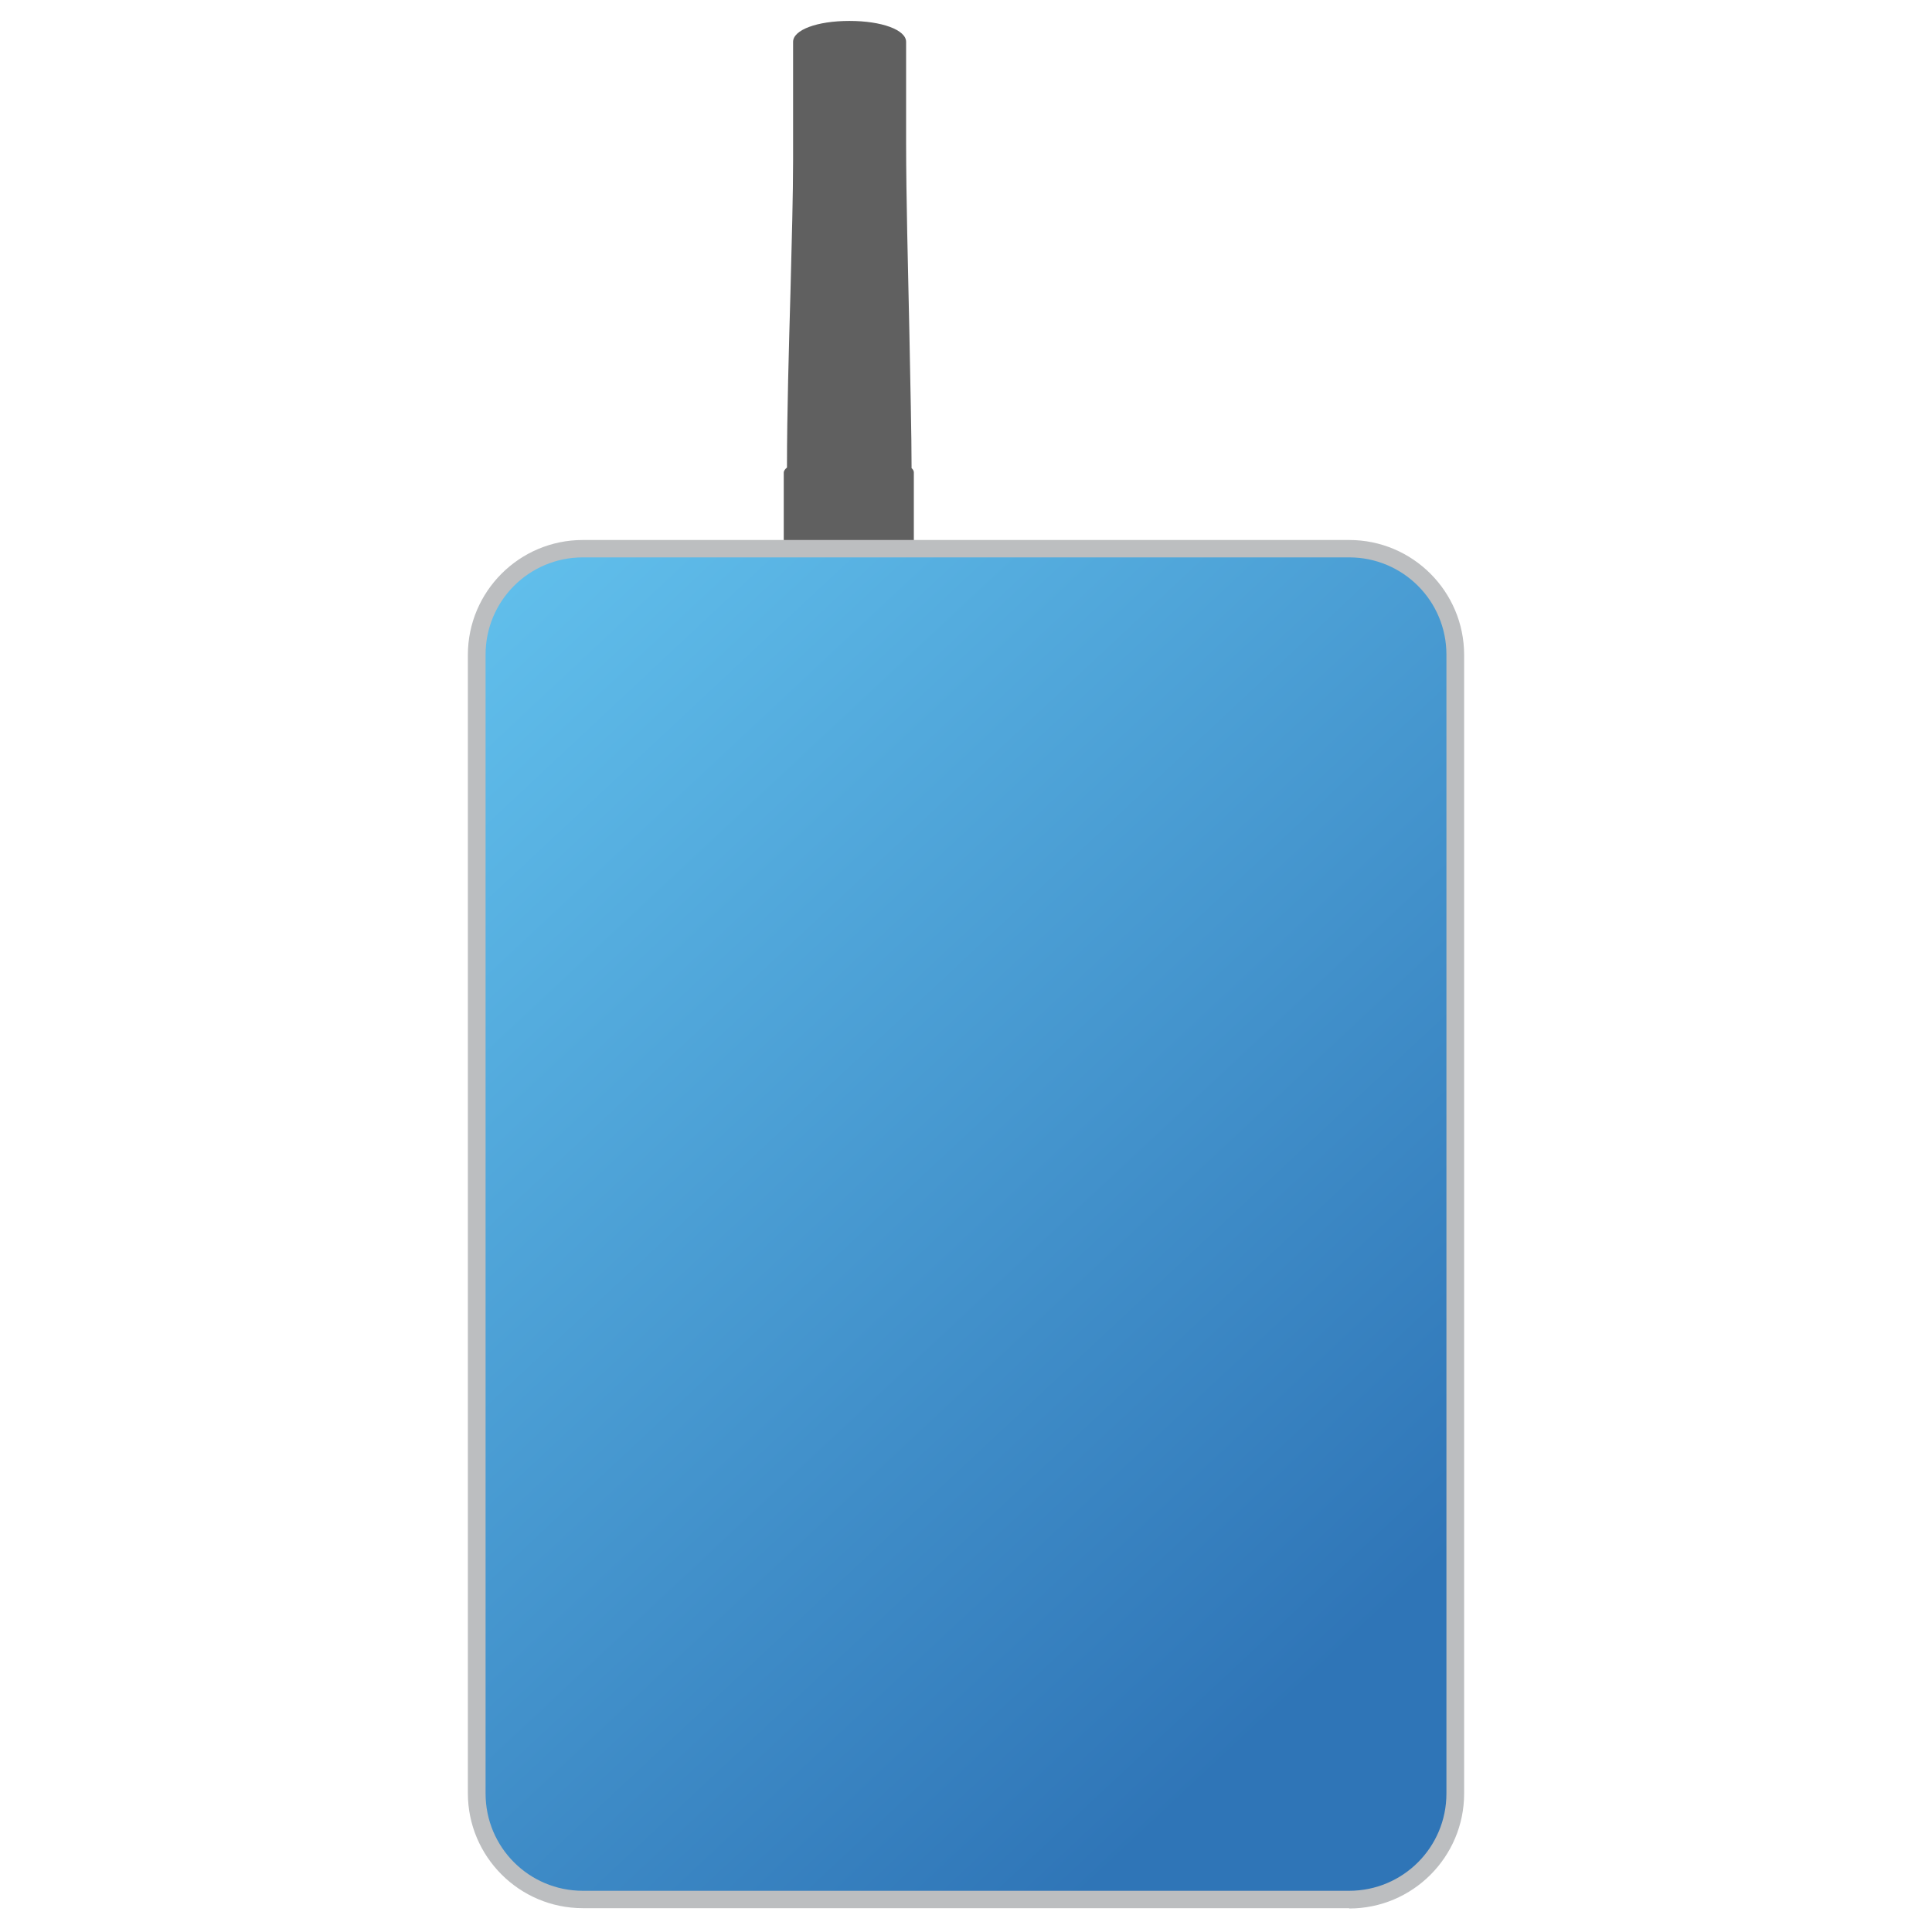
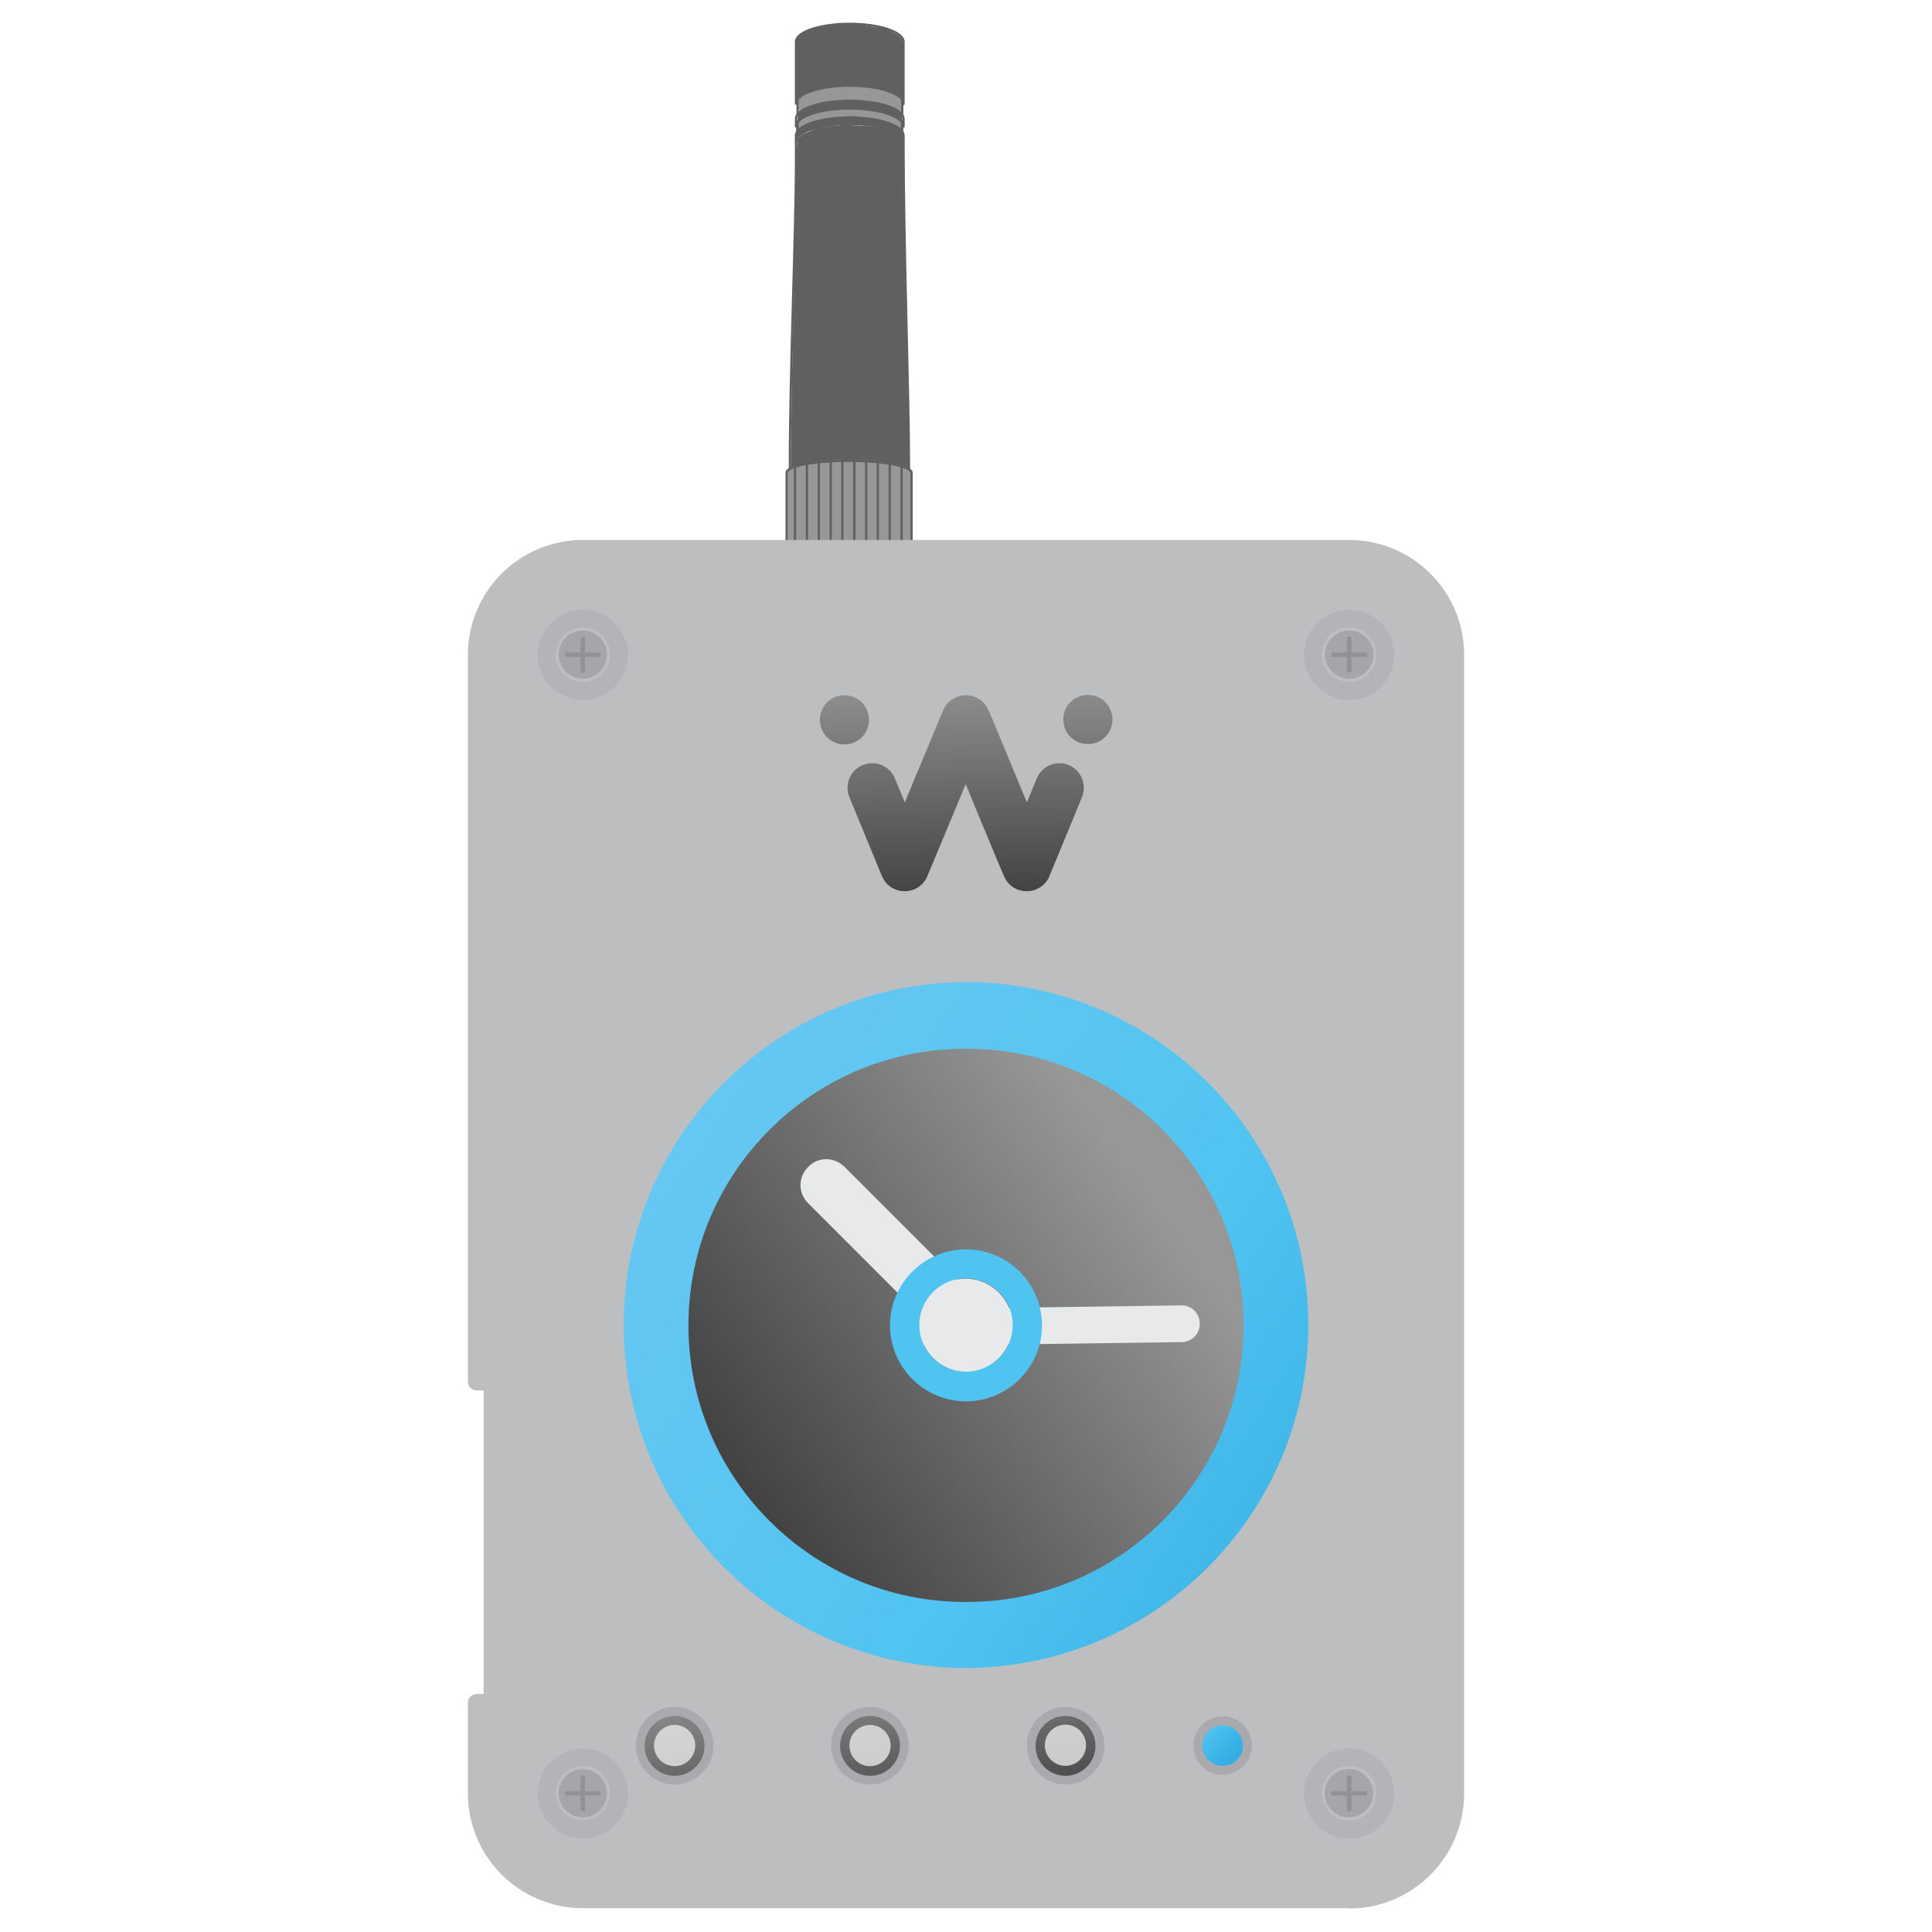
<svg xmlns="http://www.w3.org/2000/svg" id="Layer_1" version="1.1" viewBox="0 0 600 600">
  <defs>
    <style>
-       .st0 {
+       .st0, .st1 {
+         fill: none;
+       }
+ 
+       .st2 {
        fill: #6e6f72;
      }

+       .st3 {
+         fill: #e8e9eb;
+       }
+ 
+       .st4 {
+         fill: url(#linear-gradient2);
+       }
+ 
+       .st5 {
+         fill: url(#linear-gradient1);
+       }
+ 
+       .st6 {
+         fill: url(#linear-gradient3);
+       }
+ 
+       .st7 {
+         fill: url(#linear-gradient6);
+       }
+ 
+       .st8 {
+         fill: url(#linear-gradient8);
+       }
+ 
+       .st9 {
+         fill: url(#linear-gradient7);
+       }
+ 
+       .st10 {
+         fill: url(#linear-gradient5);
+       }
+ 
+       .st11 {
+         fill: url(#linear-gradient4);
+       }
+ 
+       .st12 {
+         fill: #979797;
+       }
+ 
+       .st13 {
+         fill: #bcbec0;
+       }
+ 
+       .st14 {
+         fill: url(#linear-gradient);
+       }
+ 
+       .st15 {
+         fill: #a8aaad;
+       }
+ 
+       .st16 {
+         fill: #606060;
+       }
+ 
+       .st17 {
+         fill: #4fc4f1;
+       }
+ 
+       .st18 {
+         fill: #404141;
+         isolation: isolate;
+         opacity: .2;
+       }
+ 
+       .st19 {
+         opacity: .8;
+       }
+ 
+       .st20 {
+         opacity: .5;
+       }
+ 
+       .st21 {
+         opacity: .3;
+       }
+ 
      .st1 {
-         fill: #bcbec0;
-       }
- 
-       .st2 {
-         fill: url(#linear-gradient);
-       }
- 
-       .st3 {
-         fill: #606060;
+         stroke: #606060;
+         stroke-linecap: round;
+         stroke-linejoin: round;
+         stroke-width: .7px;
      }
    </style>
-     <linearGradient id="linear-gradient" x1="96" y1="162.1" x2="421.4" y2="509.9" gradientUnits="userSpaceOnUse">
+     <linearGradient id="linear-gradient" x1="207" y1="764.4" x2="215.4" y2="826.3" gradientTransform="translate(929.5 167.5) rotate(77.5)" gradientUnits="userSpaceOnUse">
+       <stop offset="0" stop-color="#979797" />
+       <stop offset="1" stop-color="#333" />
+     </linearGradient>
+     <linearGradient id="linear-gradient1" x1="266.6" y1="756.3" x2="275" y2="818.2" gradientTransform="translate(-.2 -242.1)" gradientUnits="userSpaceOnUse">
+       <stop offset="0" stop-color="#979797" />
+       <stop offset="1" stop-color="#333" />
+     </linearGradient>
+     <linearGradient id="linear-gradient2" x1="326.4" y1="748.3" x2="334.7" y2="810.2" gradientTransform="translate(-.3 -242)" gradientUnits="userSpaceOnUse">
+       <stop offset="0" stop-color="#979797" />
+       <stop offset="1" stop-color="#333" />
+     </linearGradient>
+     <linearGradient id="linear-gradient3" x1="363.2" y1="768.3" x2="401.4" y2="804.2" gradientTransform="translate(-.3 -242)" gradientUnits="userSpaceOnUse">
      <stop offset="0" stop-color="#67c8f2" />
+       <stop offset=".3" stop-color="#51c4f1" />
+       <stop offset=".5" stop-color="#37b0e4" />
+       <stop offset=".7" stop-color="#23a0da" />
+       <stop offset=".7" stop-color="#2695d1" />
      <stop offset="1" stop-color="#2f75b7" />
    </linearGradient>
+     <linearGradient id="linear-gradient4" x1="356.5" y1="229.3" x2="208.1" y2="121.7" gradientTransform="translate(0 599.9) scale(1 -1)" gradientUnits="userSpaceOnUse">
+       <stop offset="0" stop-color="#979797" />
+       <stop offset="1" stop-color="#333" />
+     </linearGradient>
+     <linearGradient id="linear-gradient5" x1="202.1" y1="255" x2="641.2" y2="-43.9" gradientTransform="translate(0 599.9) scale(1 -1)" gradientUnits="userSpaceOnUse">
+       <stop offset="0" stop-color="#67c8f2" />
+       <stop offset=".3" stop-color="#51c4f1" />
+       <stop offset=".5" stop-color="#37b0e4" />
+       <stop offset=".7" stop-color="#23a0da" />
+       <stop offset=".7" stop-color="#2695d1" />
+       <stop offset="1" stop-color="#2f75b7" />
+     </linearGradient>
+     <linearGradient id="linear-gradient6" x1="298.7" y1="393.4" x2="301.3" y2="308.9" gradientTransform="translate(0 599.9) scale(1 -1)" gradientUnits="userSpaceOnUse">
+       <stop offset="0" stop-color="#979797" />
+       <stop offset="1" stop-color="#333" />
+     </linearGradient>
+     <linearGradient id="linear-gradient7" x1="261.8" y1="392.3" x2="264.3" y2="307.8" gradientTransform="translate(0 599.9) scale(1 -1)" gradientUnits="userSpaceOnUse">
+       <stop offset="0" stop-color="#979797" />
+       <stop offset="1" stop-color="#333" />
+     </linearGradient>
+     <linearGradient id="linear-gradient8" x1="337.3" y1="394.5" x2="339.9" y2="310" gradientTransform="translate(0 599.9) scale(1 -1)" gradientUnits="userSpaceOnUse">
+       <stop offset="0" stop-color="#979797" />
+       <stop offset="1" stop-color="#333" />
+     </linearGradient>
  </defs>
-   <path class="st3" d="M283.1,145.4c0-10.5-.4-26.2-.7-42.8-.4-19.4-1-41.3-1-58.4V13c0-3.7-7.5-6.5-17.6-6.5s-17.5,2.8-17.5,6.5v36.8c0,10.5-.4,25-.8,40.4-.5,17.8-1.1,37.9-1.1,55-.6.5-1,1-1,1.6v24.2c0,.5.4.9.9.9s.8-.3.8-.7c.6-.4,3.5-.1,6.2,0,3.3.6,7.6,1.3,12.3,1.3s9.5-.8,13-1.4c2.5-.2,4.9-.3,5.4,0,0,.4.4.7.8.7h.1c.5,0,.9-.4.9-.9v-24.2c0-.5-.3-1-.8-1.4Z" />
-   <g>
-     <path class="st0" d="M449.3,417.3c-.8,0-1.4-.6-1.4-1.4s.6-1.4,1.4-1.4c.7-.3,2.1-4.4,2.1-12.2s-1.4-11.8-2.2-12.2c-.8,0-1.3-.6-1.3-1.4s.6-1.4,1.4-1.4c4.4,0,4.9,10.4,4.9,14.9s-.3,7.1-.9,9.6c-.3,1.3-1.2,5.3-4,5.3v.2Z" />
-     <path class="st0" d="M449.3,490.4c-.8,0-1.4-.6-1.4-1.4s.6-1.4,1.4-1.4c.7-.3,2.1-4.4,2.1-12.2s-1.4-11.8-2.2-12.2c-.8,0-1.3-.6-1.3-1.4s.6-1.4,1.4-1.4c4.4,0,4.9,10.4,4.9,14.9s-.3,7.1-.9,9.6c-.3,1.3-1.2,5.3-4,5.3v.2Z" />
-     <path class="st2" d="M419,589.9h-238c-18.1,0-32.9-14.8-32.9-32.9V203.4c0-18.1,14.8-32.9,32.9-32.9h238c18.1,0,32.9,14.8,32.9,32.9v353.6c0,18.1-14.8,32.9-32.9,32.9Z" />
-     <path class="st1" d="M419,592.6h-238c-19.7,0-35.7-16-35.7-35.7V203.4c0-19.7,16-35.7,35.7-35.7h238c19.7,0,35.7,16,35.7,35.7v353.6c0,19.7-16,35.7-35.7,35.7h0ZM150.8,557c0,16.7,13.5,30.2,30.2,30.2h238c16.7,0,30.2-13.5,30.2-30.2V203.3c0-16.7-13.5-30.2-30.2-30.2h-238c-16.7,0-30.2,13.5-30.2,30.2v353.7Z" />
+   <g>
+     <line class="st0" x1="275.4" y1="136.8" x2="277" y2="137.3" />
+     <path class="st16" d="M274,138.5" />
+     <path class="st2" d="M248.6,148c-.8,0-1.4-.6-1.4-1.4,0-4.4,11.6-4.9,16-4.9s16.2.5,16.2,4.9-.6,1.4-1.4,1.4-1.4-.6-1.4-1.4c-.3-.7-5.7-2.1-13.5-2.1s-13,1.4-13.3,2.2c0,.8-.6,1.3-1.4,1.3h.2,0Z" />
+     <g>
+       <path class="st16" d="M247.8,30.5l2.5-1.7s5.1-1.5,5-1.5,4.3-.6,4.3-.6h9.5l4.8.9,3.6,1.3,2.2,1.3.9.4-.3-17.6-.2-.9-1-1.1-3.9-2.1-2.8-.4-5.2-.8h-5.8l-5.6.5-3.2.9-3,1-2.4,1.7v19.1l.5-.5h0Z" />
+       <path class="st16" d="M245.9,145l2-.6,2.8-.6,3.3-.6,2.7-.2,3-.3h9.4c0,.1,2.4.3,2.4.3l2.7.3,2.2.4,2.8.6,2.2.8.8.5v-3.3c.1,0,.2-6.3.2-6.3v-3.4c-.1,0-.3-3.2-.3-3.2v-3.8c-.1,0-.4-3.7-.4-3.7v-5.7l-.2-10.1-.5-18.4-.6-32.7v-11.7l-.8-.9-2.3-1.5-3.7-1.2-4.5-.6-6.4-.3-4.4.3-4.9.9-4,1.7-1.1.9-.7.6-.2,4.2-.6,34.8-.9,37.5-.3,25.5.4-.3h-.1Z" />
+       <polygon class="st12" points="249.6 35.9 248.5 37.3 247.2 38.8 247.2 41.5 252.4 38.9 255.2 38.3 260.4 37.8 265.2 37.5 269.5 37.7 274.8 38.9 277.7 40.1 279.3 40.8 280.6 41.2 280.6 38.6 279.3 36.4 276.2 34.8 269.1 33.3 259.9 33.2 254.7 34.1 250.3 35.3 249.6 35.9" />
+       <line class="st1" x1="247.7" y1="37.7" x2="247.7" y2="42" />
+       <line class="st1" x1="280.1" y1="37.7" x2="280.1" y2="42" />
+       <polygon class="st16" points="247.8 35.9 247.6 37.5 249 36.7 249.9 36.1 252.5 35.3 255.6 34.6 259.3 33.9 263.6 33.7 266.9 33.8 269.6 34 272.8 34.3 274.4 34.8 278.2 36.1 280 37.4 280.4 38.1 280 35.3 279 34.4 277.3 33.6 273.7 32.3 269.6 31.6 265.2 31.2 259.6 31.3 254.9 32.2 249.6 34 247.8 35.7 247.8 35.9" />
+       <polygon class="st16" points="247.8 40.9 247.8 42.4 249 41.7 249.9 41.1 252.5 40.3 255.6 39.6 259.3 38.9 263.6 38.7 266.9 38.8 269.6 39 272.8 39.3 274.4 39.8 278.2 41.1 280 42.4 280.4 43.1 280 40.3 279 39.4 277.3 38.6 273.7 37.3 269.6 36.6 265.2 36.1 259.6 36.3 254.9 37.2 249.6 39 247.8 40.7 247.8 40.9" />
+       <polygon class="st12" points="249.6 29.5 248.1 30.4 247.7 32.7 248.2 34.6 252.4 32.5 255.2 31.9 260.4 31.4 265.2 31.2 269.5 31.3 274.8 32.5 277.7 33.7 279.3 34.4 279.9 34.8 280.3 31.5 279.3 30 276.2 28.4 269.1 26.9 259.9 26.8 254.7 27.7 250.3 29 249.6 29.5" />
+       <path class="st12" d="M283.3,171c0-2.1-8.9,1.5-19.6,1.5s-19.1-3.6-19.1-1.5v-24.2c0-2.1,8.7-3.7,19.4-3.7s19.4,1.7,19.4,3.7v24.2h0Z" />
+       <path class="st1" d="M283,171c0-2.1-8.9,0-19.6,0s-19.1-2.1-19.1,0v-24.2c0-2.1,8.7-3.7,19.4-3.7s19.4,1.7,19.4,3.7v24.2h0Z" />
+       <path class="st1" d="M245.5,145.7" />
+       <path class="st1" d="M245.5,169.6" />
+       <line class="st1" x1="246.9" y1="168.9" x2="246.9" y2="145.1" />
+       <path class="st1" d="M248.8,144.6" />
+       <path class="st1" d="M248.8,168.9" />
+       <line class="st1" x1="250.6" y1="168.9" x2="250.6" y2="144.1" />
+       <line class="st1" x1="254.3" y1="168.9" x2="254.3" y2="143.3" />
+       <line class="st1" x1="258" y1="168.9" x2="258" y2="143.3" />
+       <line class="st1" x1="261.6" y1="168.9" x2="261.6" y2="143.3" />
+       <line class="st1" x1="265.3" y1="168.9" x2="265.3" y2="143.3" />
+       <line class="st1" x1="269" y1="168.9" x2="269" y2="143.3" />
+       <line class="st1" x1="272.6" y1="168.9" x2="272.6" y2="143.3" />
+       <line class="st1" x1="276.3" y1="168.9" x2="276.3" y2="144.2" />
+       <line class="st1" x1="280" y1="168.9" x2="280" y2="145.1" />
+       <path class="st1" d="M247.2,45.2v-3.1c0-3.1,7.5-5.6,16.7-5.6s16.7,2.5,16.7,5.6v2c0-3.1-7.5-5.6-16.7-5.6s-16.7,2.5-16.7,5.6v5.7c0,22.9-1.9,64-1.9,95.8" />
+       <path class="st1" d="M282.3,145.6c0-22.9-1.7-69.8-1.7-101.5" />
+       <path class="st1" d="M280.6,39.3c0-3.1-7.5-5.6-16.7-5.6s-16.7,2.5-16.7,5.6v-2.4c0-3.1,7.5-5.6,16.7-5.6s16.7,2.5,16.7,5.6v2.4Z" />
+       <path class="st1" d="M280.6,32.2c0-3.1-7.5-5.6-16.7-5.6s-16.7,2.5-16.7,5.6V13c0-3.1,7.5-5.6,16.7-5.6s16.7,2.5,16.7,5.6v19.3h0Z" />
+       <line class="st1" x1="247.7" y1="31.1" x2="247.7" y2="35.4" />
+       <line class="st1" x1="280.2" y1="35.3" x2="280.2" y2="31" />
+     </g>
+   </g>
+   <g>
+     <path class="st2" d="M449.3,417.3c-.8,0-1.4-.6-1.4-1.4s.6-1.4,1.4-1.4c.7-.3,2.1-4.4,2.1-12.2s-1.4-11.8-2.2-12.2c-.8,0-1.3-.6-1.3-1.4s.6-1.4,1.4-1.4c4.4,0,4.9,10.4,4.9,14.9s-.3,7.1-.9,9.6c-.3,1.3-1.2,5.3-4,5.3v.2Z" />
+     <path class="st2" d="M449.3,490.4c-.8,0-1.4-.6-1.4-1.4s.6-1.4,1.4-1.4c.7-.3,2.1-4.4,2.1-12.2s-1.4-11.8-2.2-12.2c-.8,0-1.3-.6-1.3-1.4s.6-1.4,1.4-1.4c4.4,0,4.9,10.4,4.9,14.9s-.3,7.1-.9,9.6c-.3,1.3-1.2,5.3-4,5.3v.2Z" />
+     <path class="st13" d="M419,589.9h-238c-18.1,0-32.9-14.8-32.9-32.9v-28.1h4.9v-99.8h-4.9v-225.7c0-18.1,14.8-32.9,32.9-32.9h238c18.1,0,32.9,14.8,32.9,32.9v353.6c0,18.1-14.8,32.9-32.9,32.9Z" />
+     <path class="st13" d="M419,592.6h-238c-19.7,0-35.7-16-35.7-35.7v-28.1c0-1.5,1.2-2.7,2.7-2.7h2.2v-94.3h-2.2c-1.5,0-2.7-1.2-2.7-2.7v-225.7c0-19.7,16-35.7,35.7-35.7h238c19.7,0,35.7,16,35.7,35.7v353.6c0,19.7-16,35.7-35.7,35.7h0ZM150.8,531.6v25.4c0,16.7,13.5,30.2,30.2,30.2h238c16.7,0,30.2-13.5,30.2-30.2V203.3c0-16.7-13.5-30.2-30.2-30.2h-238c-16.7,0-30.2,13.5-30.2,30.2v223h2.2c1.5,0,2.7,1.2,2.7,2.7v99.8c0,1.5-1.2,2.7-2.7,2.7h-2.2Z" />
+     <g>
+       <circle class="st14" cx="209.5" cy="542" r="10.7" transform="translate(-365 629.2) rotate(-77.5)" />
+       <path class="st15" d="M209.5,554.2c-6.6,0-12-5.4-12-12.1s5.4-12,12-12,12.1,5.4,12.1,12-5.4,12.1-12.1,12.1ZM209.5,532.9c-5.1,0-9.3,4.2-9.3,9.3s4.2,9.3,9.3,9.3,9.3-4.2,9.3-9.3-4.2-9.3-9.3-9.3Z" />
+     </g>
+     <g>
+       <circle class="st5" cx="270.2" cy="542" r="10.7" />
+       <path class="st15" d="M270.2,554.2c-6.6,0-12.1-5.4-12.1-12.1s5.4-12,12.1-12,12,5.4,12,12-5.4,12.1-12,12.1ZM270.2,532.9c-5.1,0-9.3,4.2-9.3,9.3s4.2,9.3,9.3,9.3,9.3-4.2,9.3-9.3-4.2-9.3-9.3-9.3Z" />
+     </g>
+     <g>
+       <circle class="st4" cx="330.9" cy="542" r="10.7" />
+       <path class="st15" d="M330.9,554.2c-6.6,0-12-5.4-12-12.1s5.4-12,12-12,12.1,5.4,12.1,12-5.4,12.1-12.1,12.1ZM330.9,532.9c-5.1,0-9.3,4.2-9.3,9.3s4.2,9.3,9.3,9.3,9.3-4.2,9.3-9.3-4.2-9.3-9.3-9.3Z" />
+     </g>
+     <g>
+       <circle class="st6" cx="379.6" cy="542" r="7.7" />
+       <path class="st15" d="M379.7,551.2c-5,0-9.1-4.1-9.1-9.1s4.1-9.1,9.1-9.1,9.1,4.1,9.1,9.1-4.1,9.1-9.1,9.1ZM379.7,535.8c-3.5,0-6.3,2.8-6.3,6.3s2.8,6.3,6.3,6.3,6.3-2.8,6.3-6.3-2.8-6.3-6.3-6.3Z" />
+     </g>
+     <g class="st19">
+       <circle class="st3" cx="209.5" cy="542.1" r="6.4" transform="translate(-362.6 644.3) rotate(-79)" />
+     </g>
+     <g class="st19">
+       <circle class="st3" cx="270.2" cy="542.1" r="6.4" transform="translate(-313.5 703.9) rotate(-79)" />
+     </g>
+     <g class="st19">
+       <circle class="st3" cx="330.9" cy="542" r="6.4" transform="translate(-264.3 763.4) rotate(-79)" />
+     </g>
+     <g>
+       <g class="st20">
+         <path class="st15" d="M181,217.4c-7.7,0-14-6.3-14-14s6.3-14,14-14,14,6.3,14,14-6.3,14-14,14ZM181,194.8c-4.7,0-8.5,3.8-8.5,8.5s3.8,8.5,8.5,8.5,8.5-3.8,8.5-8.5-3.8-8.5-8.5-8.5Z" />
+       </g>
+       <g class="st21">
+         <circle class="st2" cx="181" cy="203.3" r="7.5" />
+       </g>
+       <polygon class="st18" points="186.5 202.6 181.7 202.6 181.7 197.8 180.3 197.8 180.3 202.6 175.5 202.6 175.5 204 180.3 204 180.3 208.9 181.7 208.9 181.7 204 186.5 204 186.5 202.6" />
+     </g>
+   </g>
+   <g>
+     <g class="st20">
+       <path class="st15" d="M419,217.4c-7.7,0-14-6.3-14-14s6.3-14,14-14,14,6.3,14,14-6.3,14-14,14ZM419,194.8c-4.7,0-8.5,3.8-8.5,8.5s3.8,8.5,8.5,8.5,8.5-3.8,8.5-8.5-3.8-8.5-8.5-8.5Z" />
+     </g>
+     <g class="st21">
+       <circle class="st2" cx="419" cy="203.3" r="7.5" />
+     </g>
+     <polygon class="st18" points="424.5 202.6 419.7 202.6 419.7 197.8 418.3 197.8 418.3 202.6 413.5 202.6 413.5 204 418.3 204 418.3 208.8 419.7 208.8 419.7 204 424.5 204 424.5 202.6" />
+   </g>
+   <g>
+     <g class="st20">
+       <path class="st15" d="M419,571c-7.7,0-14-6.3-14-14s6.3-14,14-14,14,6.3,14,14-6.3,14-14,14ZM419,548.4c-4.7,0-8.5,3.8-8.5,8.5s3.8,8.5,8.5,8.5,8.5-3.8,8.5-8.5-3.8-8.5-8.5-8.5Z" />
+     </g>
+     <g class="st21">
+       <circle class="st2" cx="418.9" cy="556.9" r="7.5" />
+     </g>
+     <polygon class="st18" points="424.5 556.3 419.7 556.3 419.7 551.4 418.3 551.4 418.3 556.3 413.5 556.3 413.5 557.6 418.3 557.6 418.3 562.5 419.7 562.5 419.7 557.6 424.5 557.6 424.5 556.3" />
+   </g>
+   <g>
+     <g class="st20">
+       <path class="st15" d="M181,571c-7.7,0-14-6.3-14-14s6.3-14,14-14,14,6.3,14,14-6.3,14-14,14ZM181,548.4c-4.7,0-8.5,3.8-8.5,8.5s3.8,8.5,8.5,8.5,8.5-3.8,8.5-8.5-3.8-8.5-8.5-8.5Z" />
+     </g>
+     <g class="st21">
+       <circle class="st2" cx="181" cy="556.9" r="7.5" />
+     </g>
+     <polygon class="st18" points="186.5 556.3 181.7 556.3 181.7 551.4 180.3 551.4 180.3 556.3 175.5 556.3 175.5 557.6 180.3 557.6 180.3 562.5 181.7 562.5 181.7 557.6 186.5 557.6 186.5 556.3" />
+   </g>
+   <g>
+     <path class="st11" d="M300,500.6c48.9,0,88.9-40.1,88.9-89s-40-88.9-88.9-89c-48.9,0-88.9,40.1-88.9,89s40,88.9,88.9,89Z" />
+     <path class="st10" d="M300,305c-58.7.2-106.3,47.8-106.3,106.5s47.6,106.4,106.3,106.5c58.7-.2,106.3-47.8,106.3-106.5s-47.5-106.4-106.3-106.5ZM300.3,497.5h-.6c-47.4,0-85.9-38.5-85.9-85.9s38.5-85.9,85.9-85.9.2,0,.3,0h.3c47.5,0,85.9,38.5,85.9,85.9s-38.5,85.9-85.9,85.9Z" />
+     <path class="st3" d="M262.3,362.4l35.3,35.3c3.2,3.2,3.2,8.1,0,11.3-3.2,3.2-8.1,3.2-11.3,0l-35.3-35.3c-3.2-3.2-3.2-8.1,0-11.3,3-3.2,8.1-3.2,11.3,0" />
+     <path class="st3" d="M366.8,405.4l-79.4,1.1c-3.1,0-5.7,2.6-5.6,5.8,0,3.1,2.6,5.7,5.8,5.6l79.4-1.1c3.1,0,5.7-2.6,5.6-5.8,0-3.1-2.6-5.7-5.8-5.6" />
+     <path class="st3" d="M300,397.1c-7.9,0-14.4,6.5-14.4,14.5s6.5,14.4,14.4,14.5c7.9,0,14.4-6.5,14.4-14.5s-6.5-14.4-14.4-14.5Z" />
+     <path class="st17" d="M300,388c-13,0-23.6,10.6-23.6,23.6s10.6,23.6,23.6,23.6,23.6-10.6,23.6-23.6-10.6-23.6-23.6-23.6ZM300,426c-7.9,0-14.5-6.5-14.5-14.5s6.5-14.5,14.5-14.5,14.5,6.5,14.5,14.5-6.5,14.5-14.5,14.5Z" />
+   </g>
+   <g>
+     <path class="st7" d="M332,237.6c-3.9-1.6-8.4.2-10,4.1-.2.5-1.5,3.6-3.1,7.5-1.6-3.9-2.9-7-3.1-7.5h0c-2.7-6.5-8.3-20.1-8.8-21.1-.7-1.8-2.2-3.3-4.1-4.1-3.9-1.6-8.4.2-10,4.1-.4,1-6.1,14.6-8.8,21.1h0c-.2.5-1.5,3.6-3.1,7.5-1.6-3.9-2.9-7-3.1-7.5-1.6-3.9-6.1-5.7-10-4.1-3.9,1.6-5.7,6.1-4.1,10,.5,1.3,9.6,23.2,10.1,24.5,1.6,3.9,6.1,5.7,10,4.1,1.9-.8,3.4-2.3,4.1-4.1h0c.4-1,6.1-14.6,8.8-21.1h0c.2-.5,1.5-3.6,3.1-7.5,1.6,3.9,2.9,7,3.1,7.5h0c2.7,6.5,8.3,20.1,8.8,21.1,1.6,3.9,6.1,5.7,10,4.1,1.9-.8,3.4-2.3,4.1-4.1.5-1.3,9.6-23.2,10.1-24.5,1.6-3.9-.2-8.4-4.1-10h.1Z" />
+     <path class="st9" d="M269.3,220.6c-1.6-3.9-6.1-5.7-10-4.1-3.9,1.6-5.7,6.1-4.1,10,1.6,3.9,6.1,5.7,10,4.1,3.9-1.6,5.7-6.1,4.1-10Z" />
+     <path class="st8" d="M340.8,216.4c-3.9-1.6-8.4.2-10,4.1-1.6,3.9.2,8.4,4.1,10s8.4-.2,10-4.1c1.6-3.9-.2-8.4-4.1-10Z" />
  </g>
</svg>
